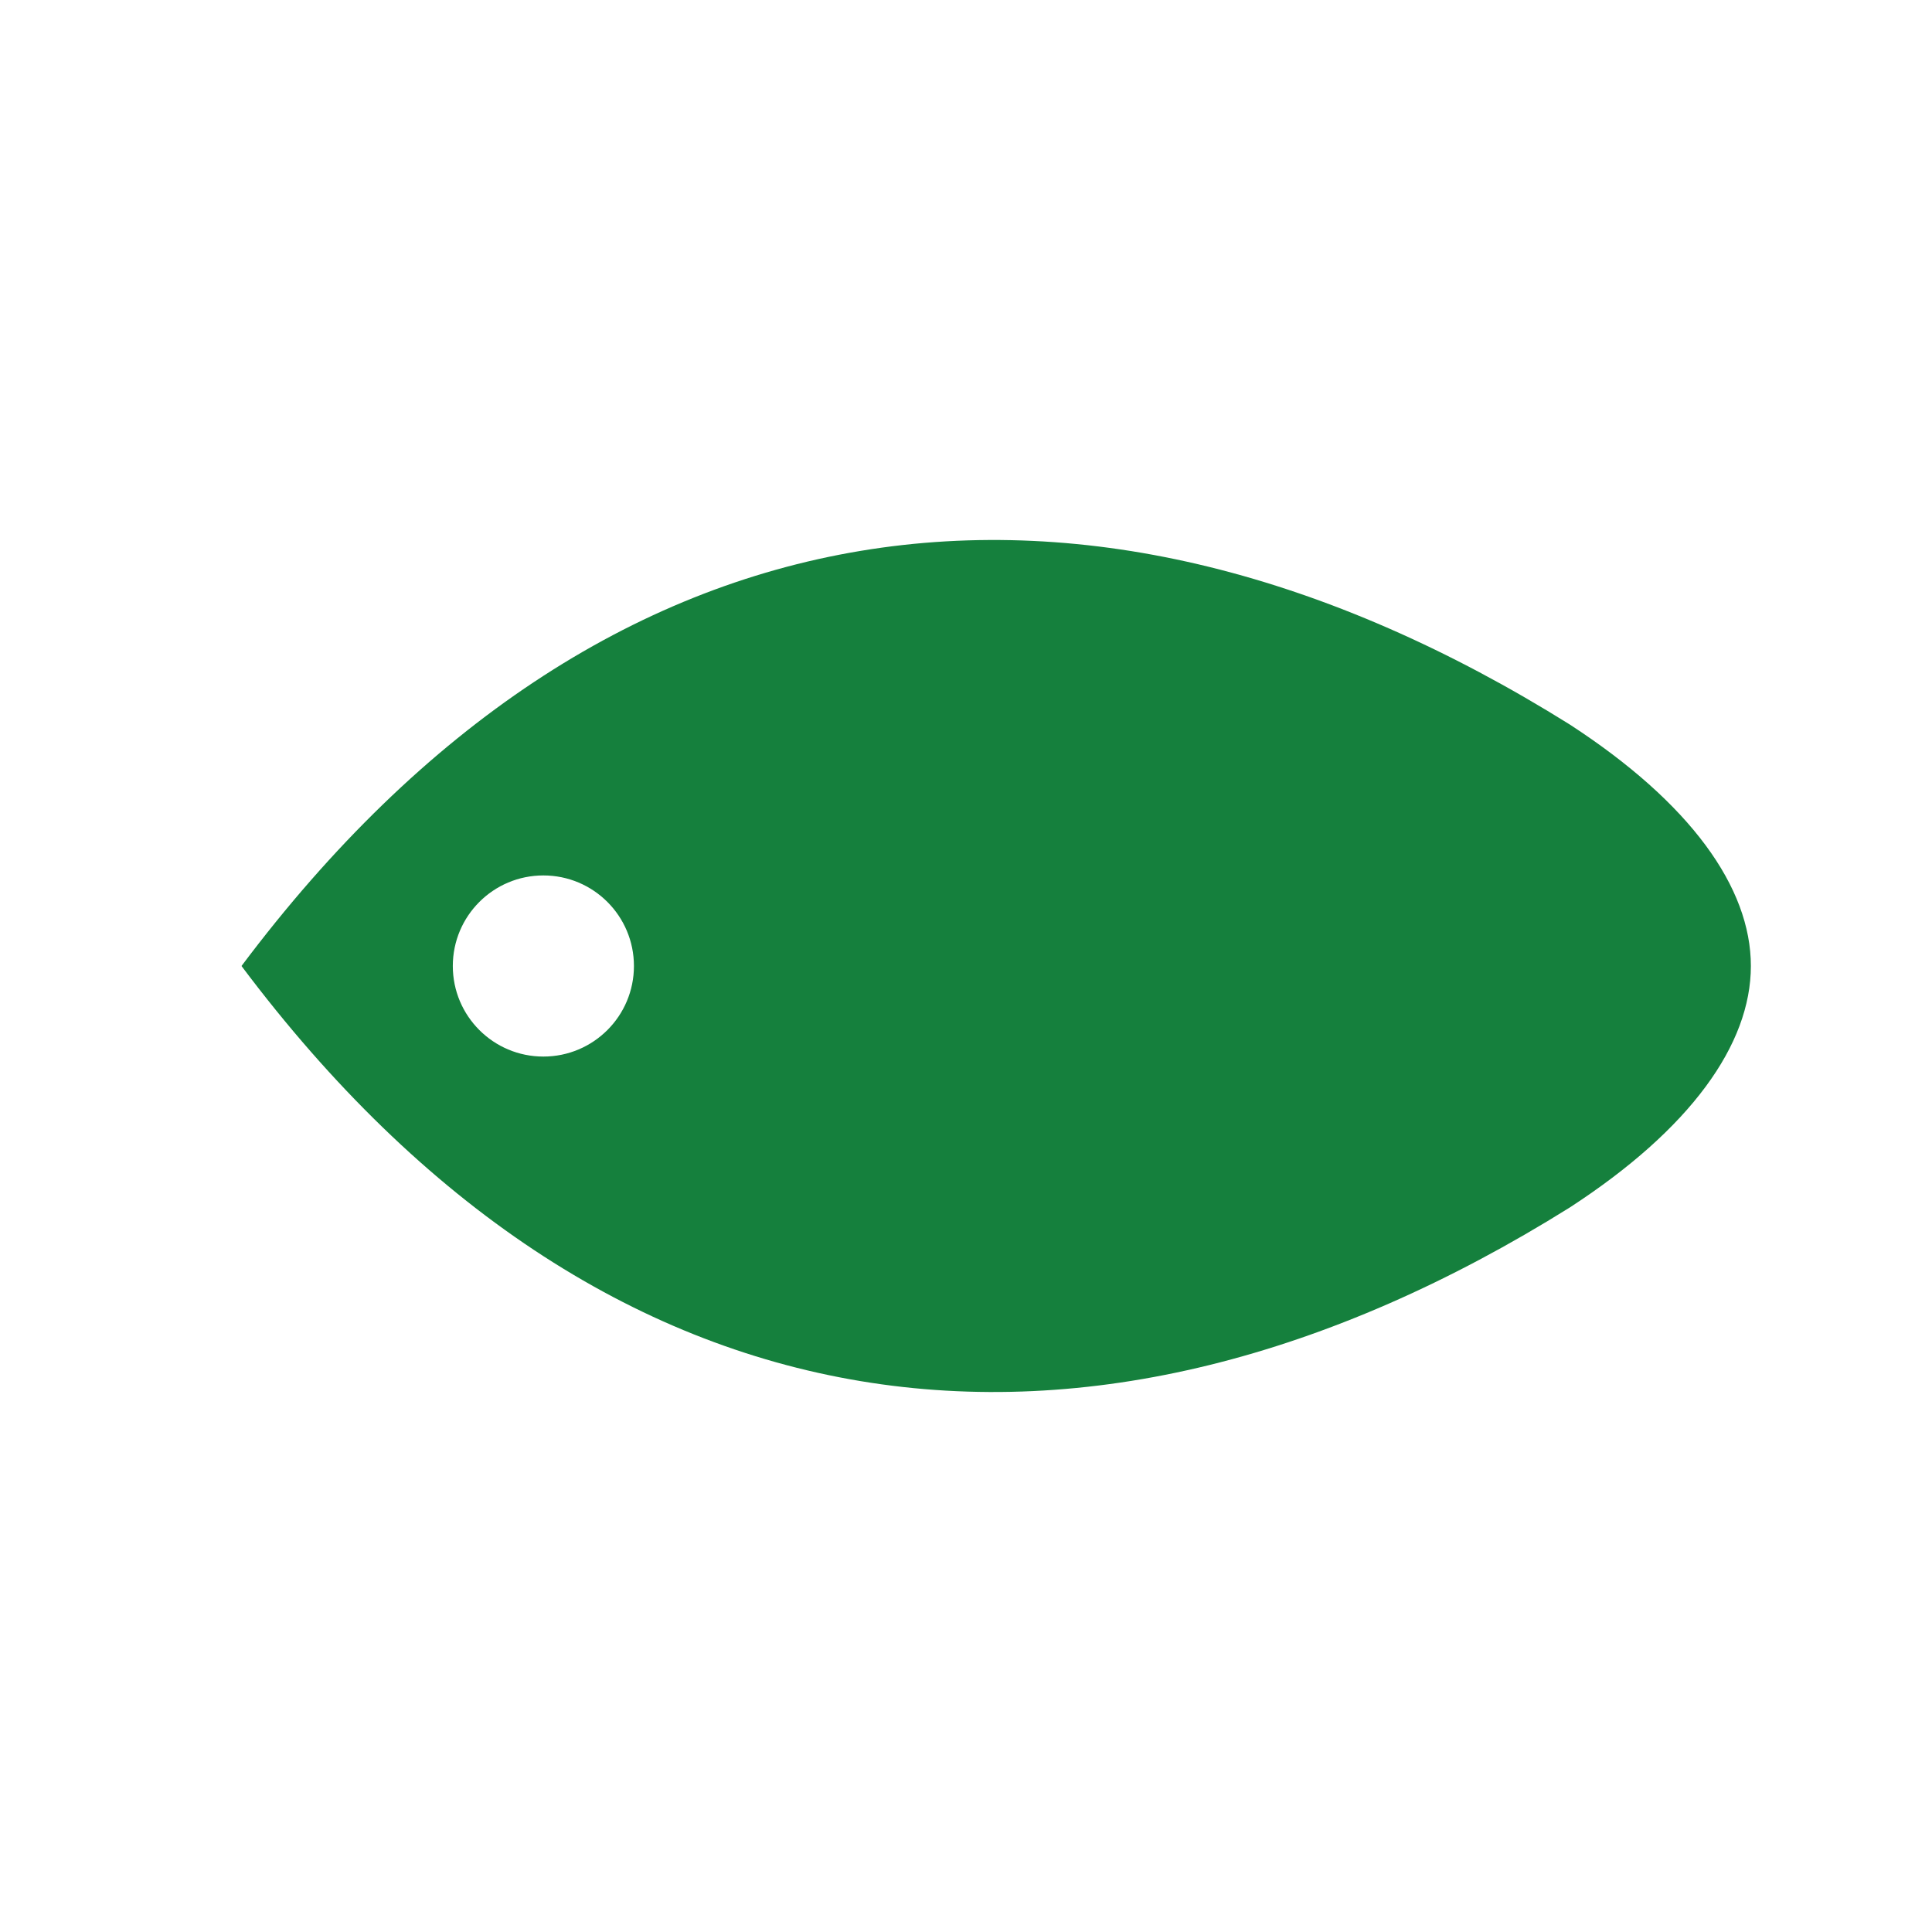
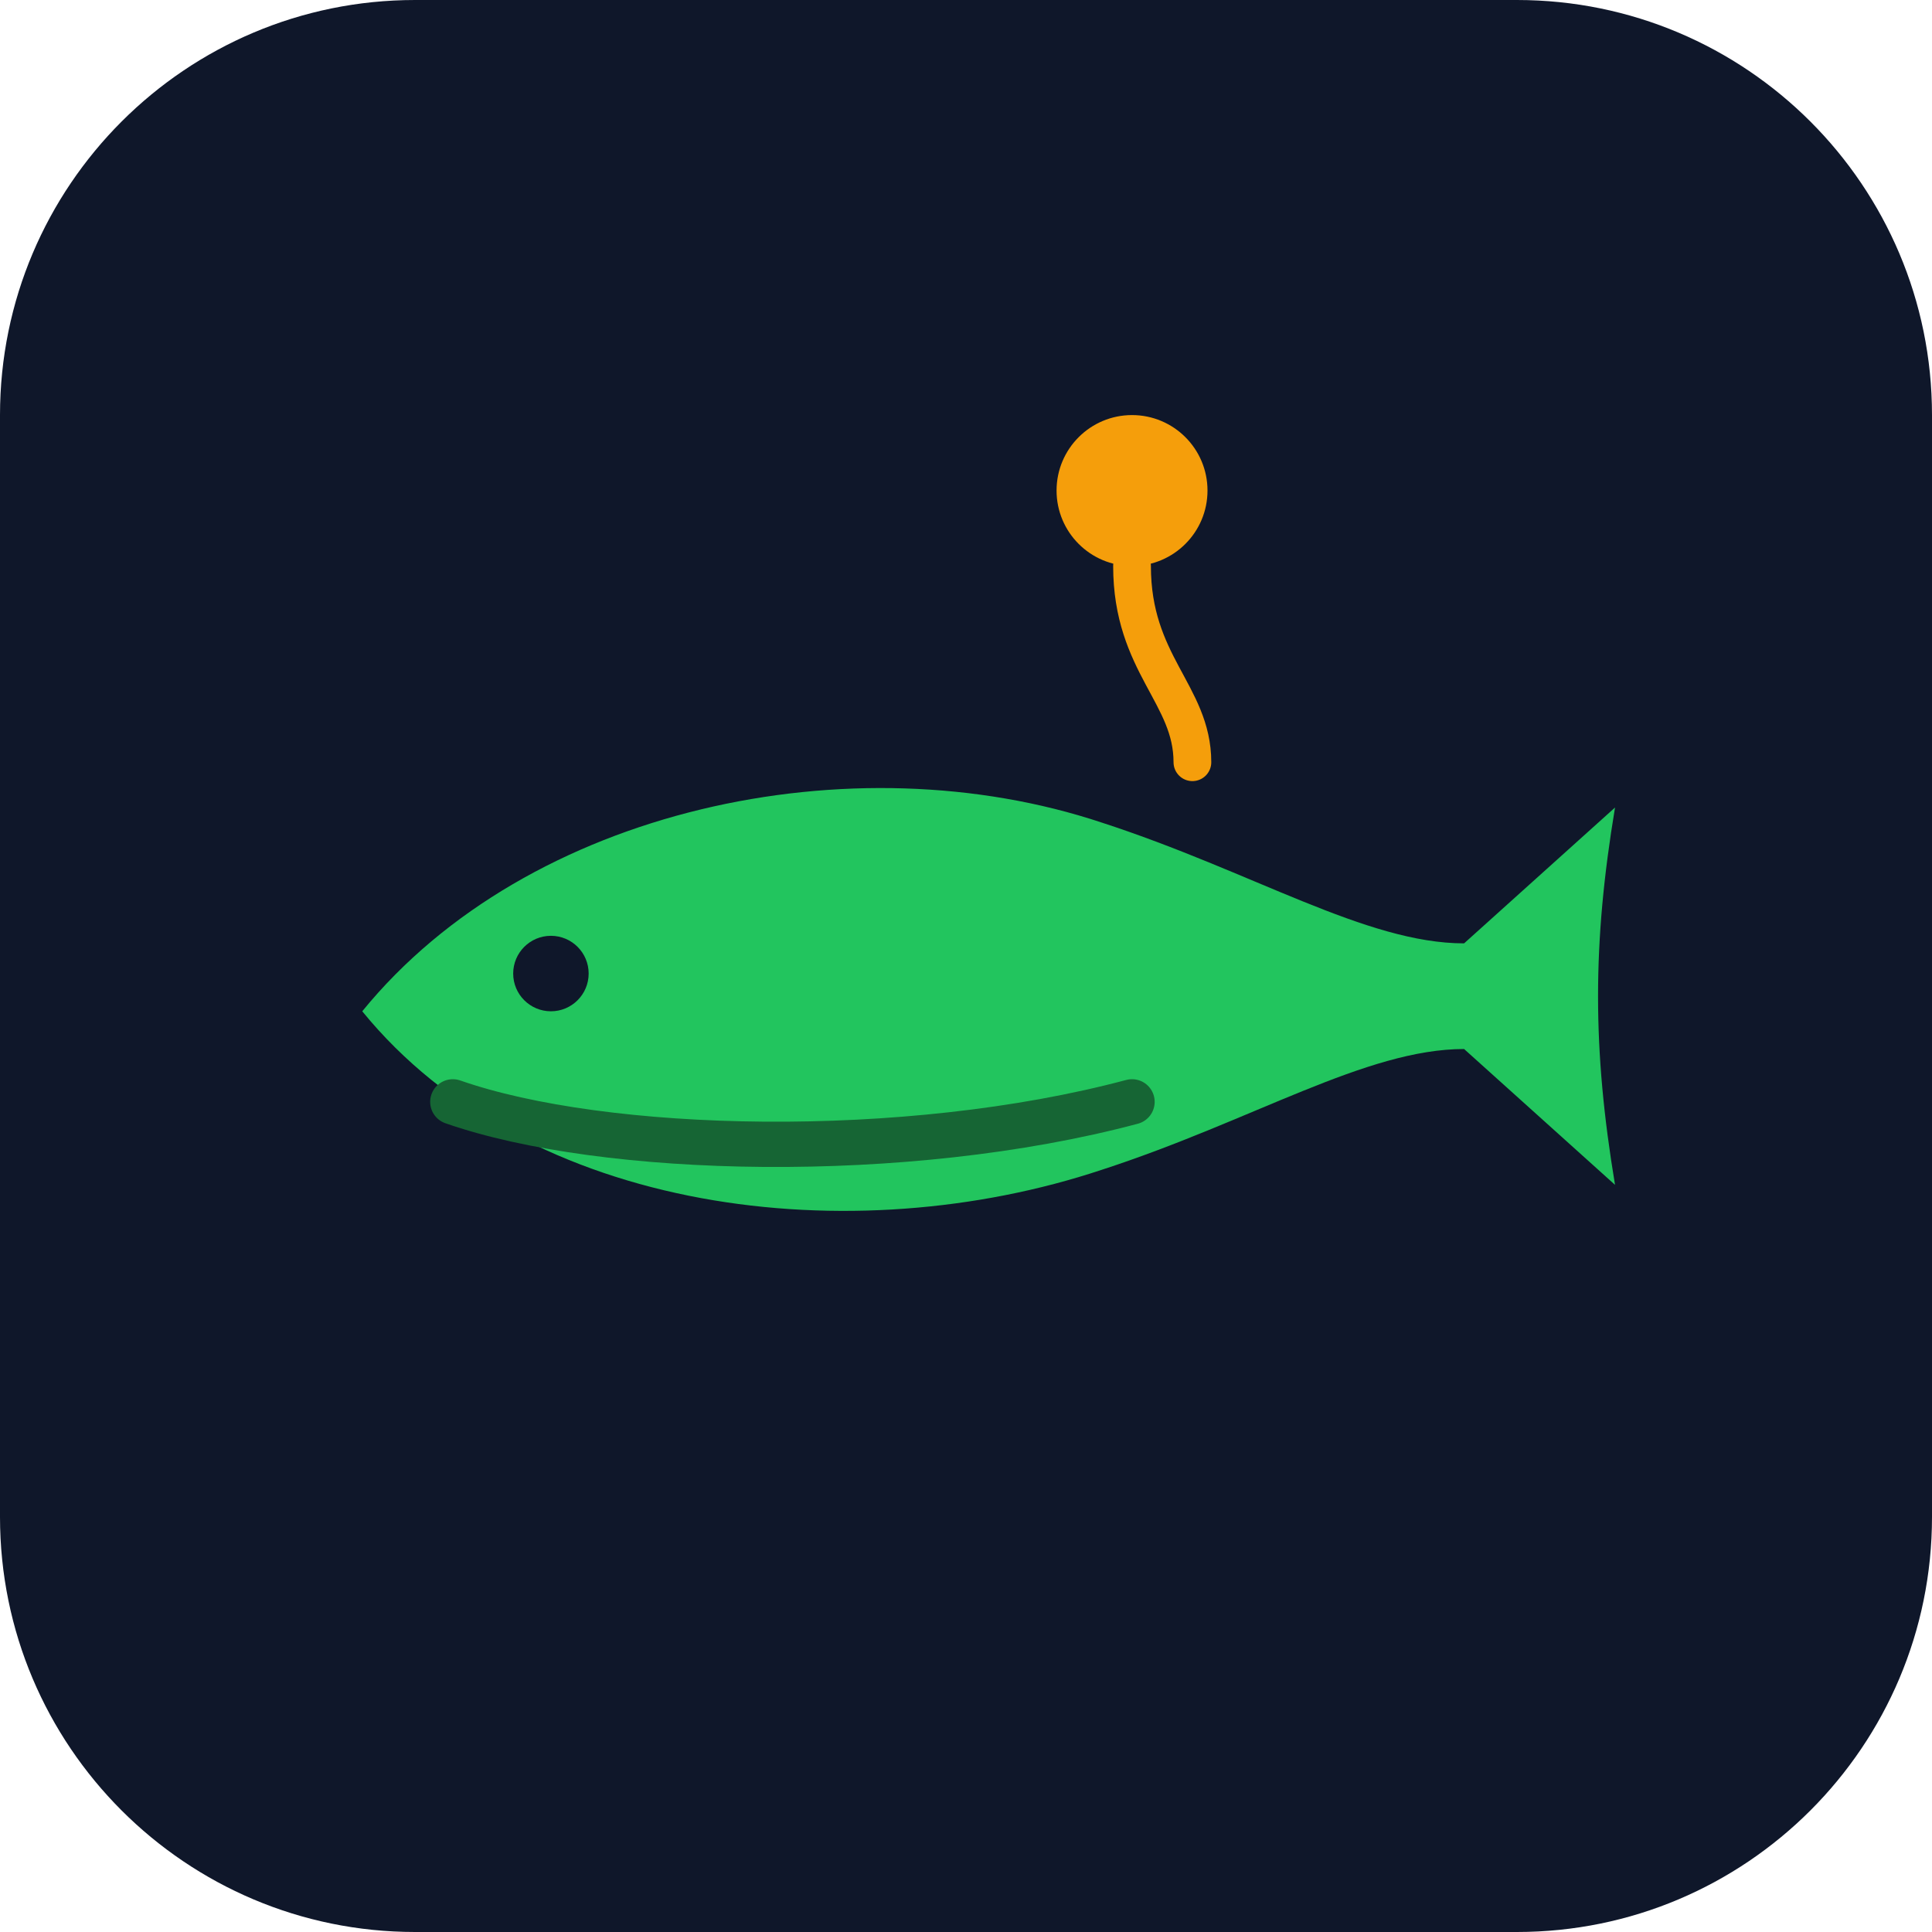
- <svg xmlns="http://www.w3.org/2000/svg" viewBox="0 0 32 32">
-   <path fill="#15803d" d="M4 16c6-8 14-9 22-4 2 1.3 3 2.7 3 4s-1 2.7-3 4c-8 5-16 4-22-4zm3.5 0a1.5 1.5 0 1 0 3 0 1.5 1.5 0 0 0-3 0z" />
+ <svg xmlns="http://www.w3.org/2000/svg" viewBox="0 0 512 512">
+   <rect width="512" height="512" rx="110" fill="#0f172a" />
+   <path fill="#22c55e" d="M96 268 C 140 214, 226 196, 292 218 C 332 231, 362 250, 388 250 L 428 214 C 422 250, 422 278, 428 314 L 388 278 C 362 278, 332 297, 292 310 C 226 332, 140 322, 96 268 Z" />
+   <circle cx="146" cy="258" r="10" fill="#0f172a" />
+   <path d="M120 292 C 160 306, 240 308, 300 292" fill="none" stroke="#166534" stroke-width="12" stroke-linecap="round" />
+   <circle cx="300" cy="130" r="20" fill="#f59e0b" />
+   <path d="M300 150 C 300 176, 316 184, 316 202" fill="none" stroke="#f59e0b" stroke-width="10" stroke-linecap="round" />
</svg>
